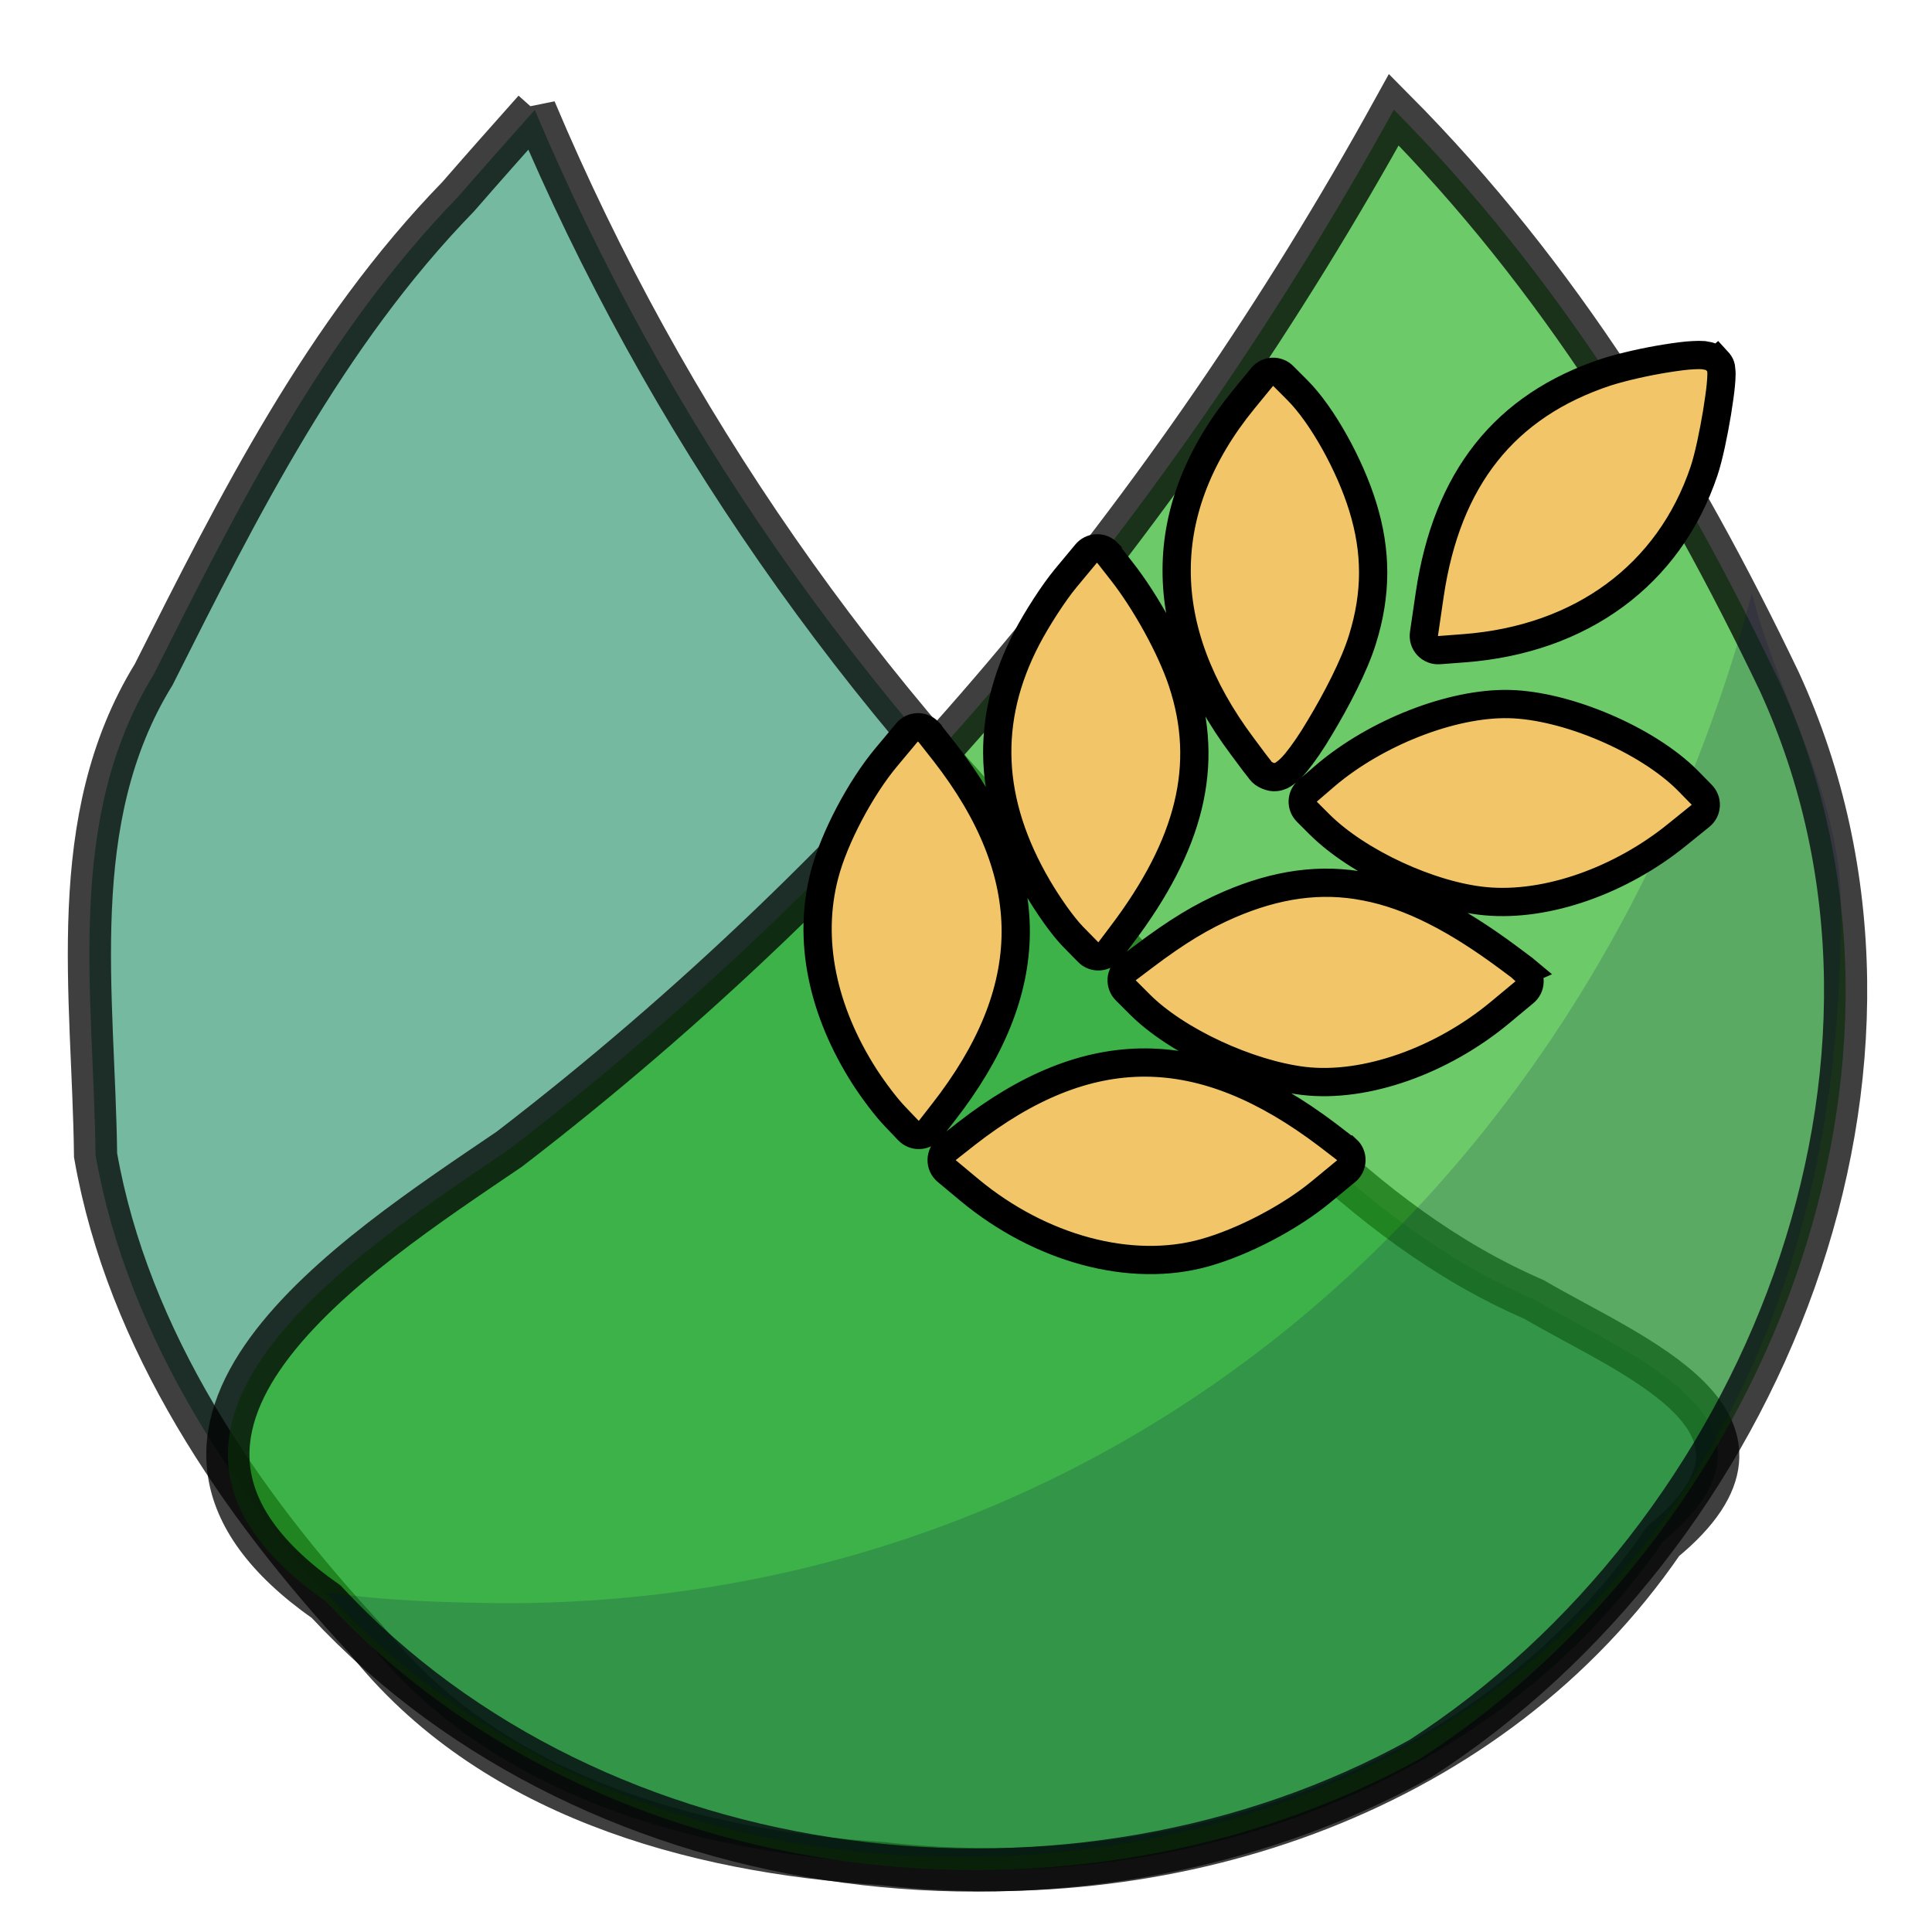
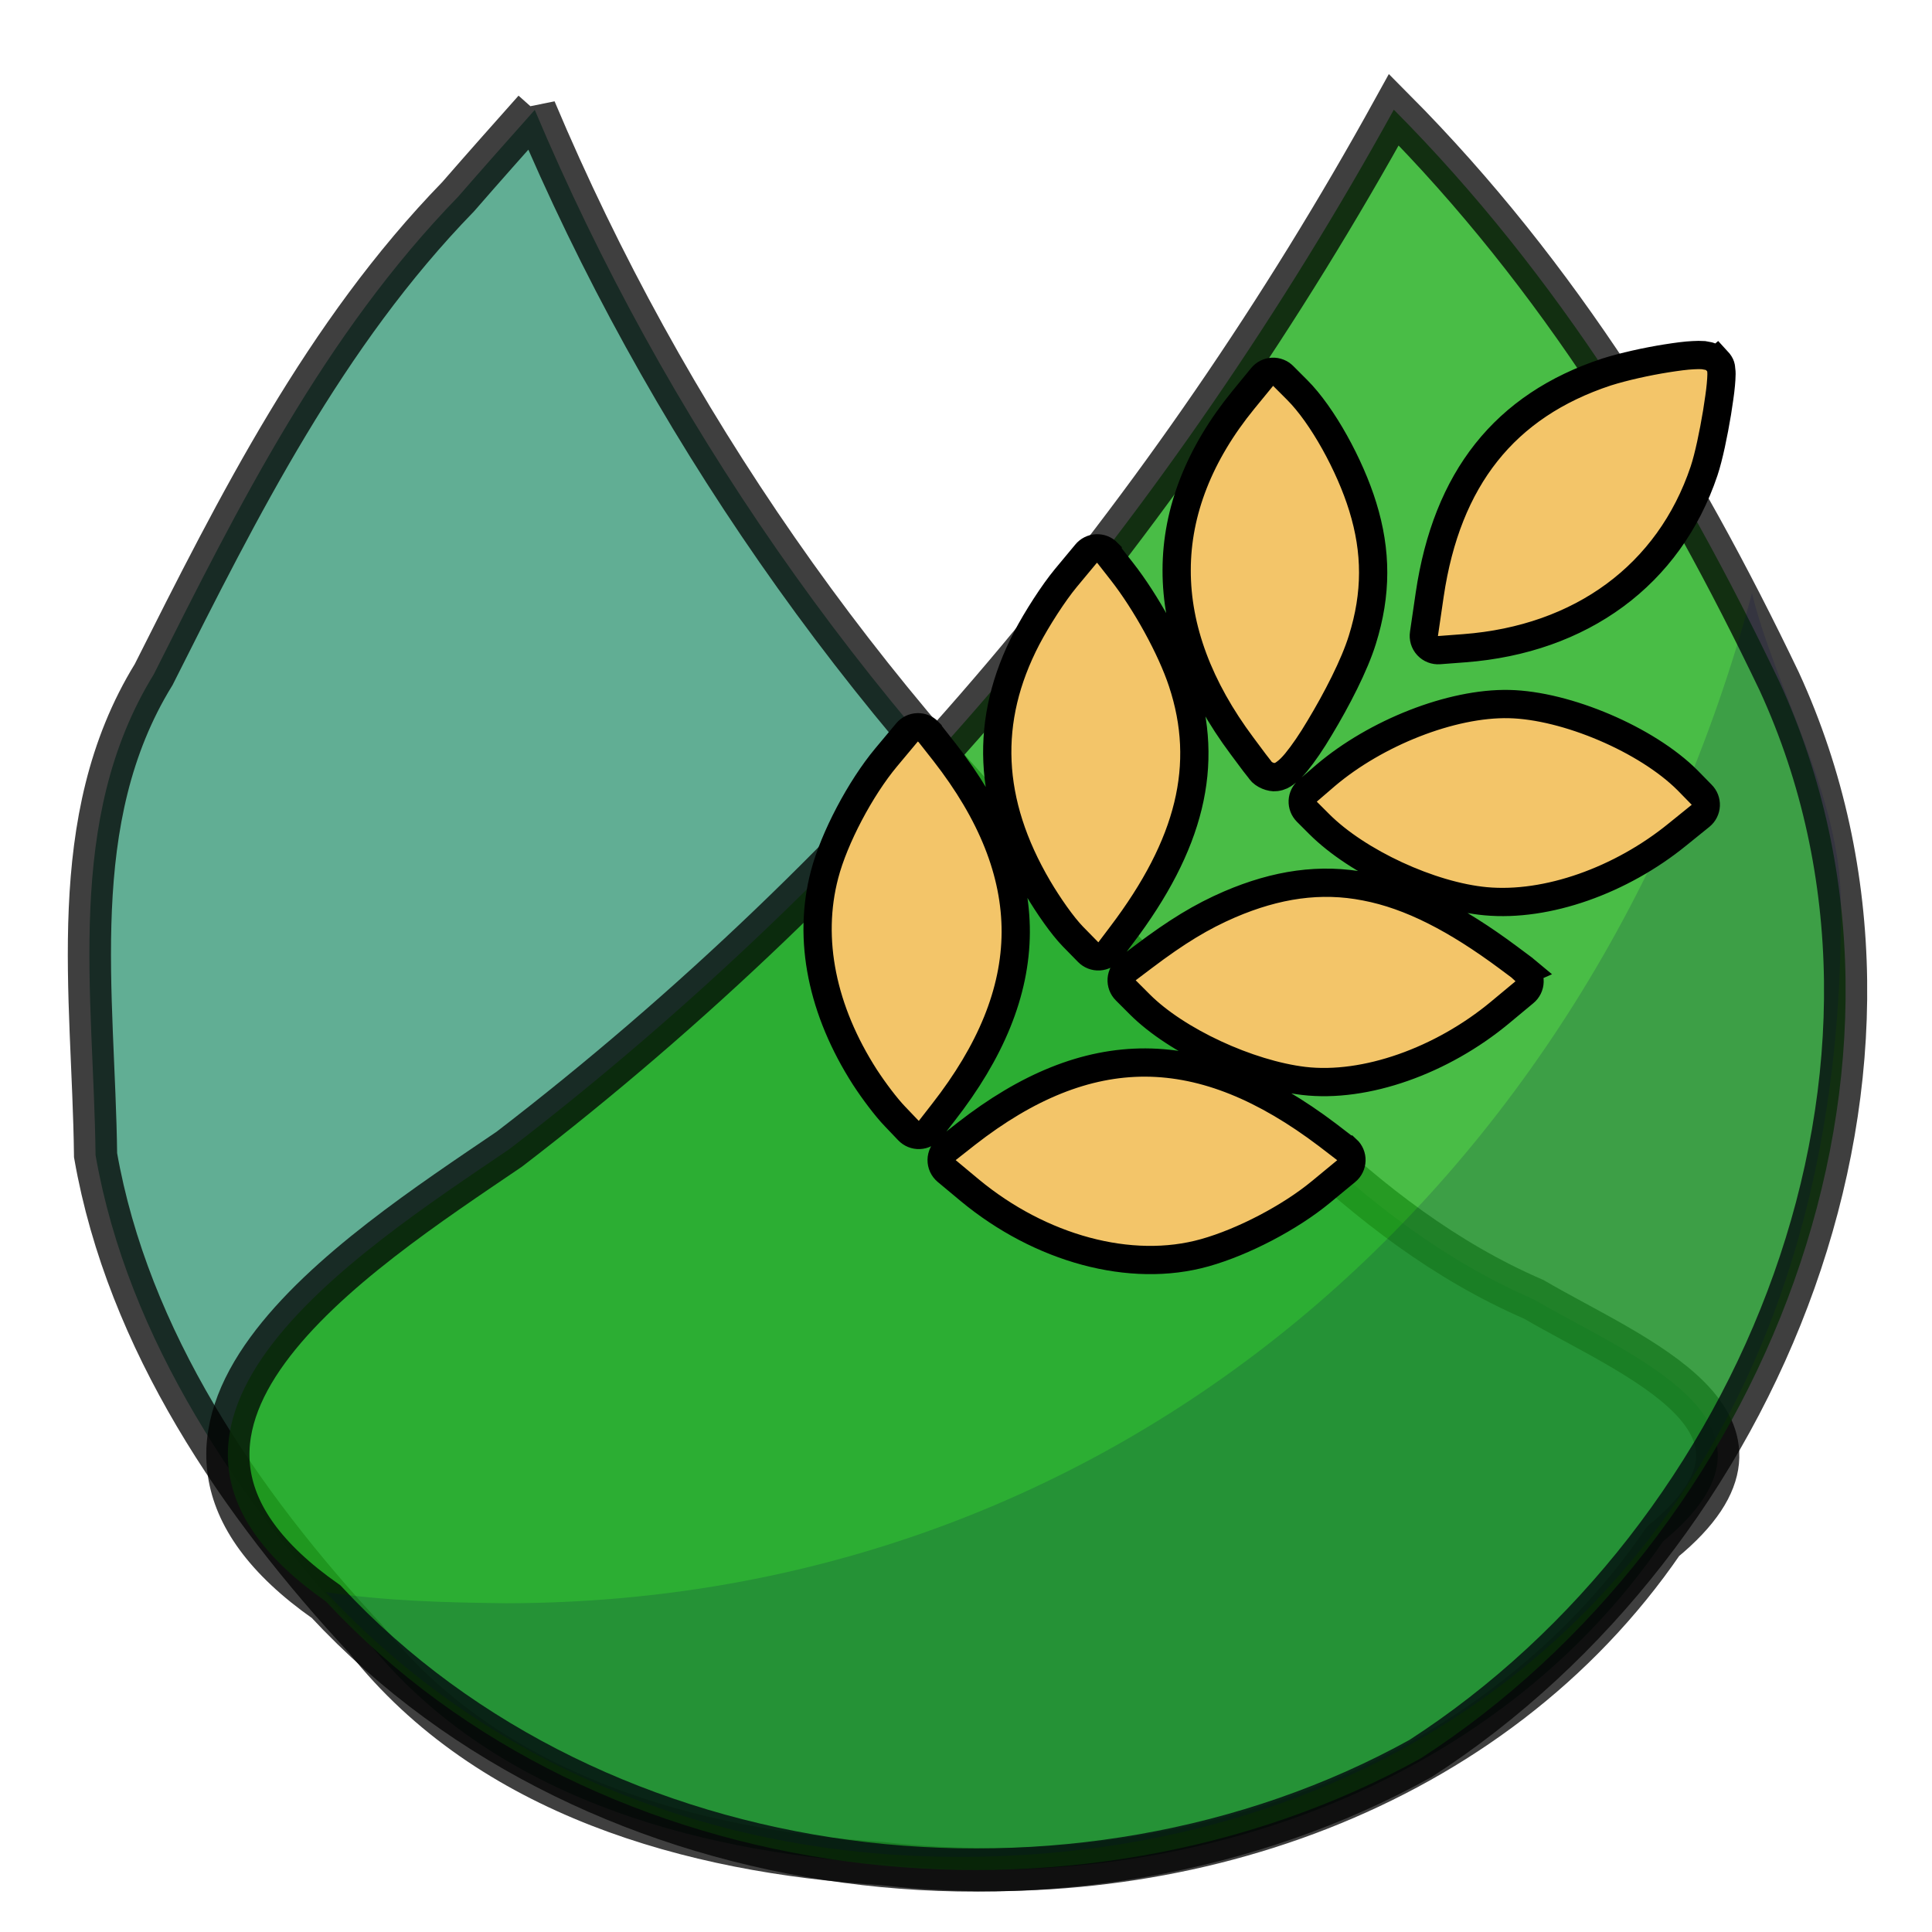
<svg xmlns="http://www.w3.org/2000/svg" width="23" height="23" viewBox="0 0 6.085 6.085" version="1.1" id="svg8">
  <defs id="defs2" />
  <g id="layer1" transform="translate(0,-290.9145)">
-     <path style="opacity:1;vector-effect:none;fill:#2f9572;fill-opacity:0.663;fill-rule:evenodd;stroke:#000000;stroke-width:0.136;stroke-linecap:butt;stroke-linejoin:miter;stroke-miterlimit:4;stroke-dasharray:none;stroke-dashoffset:0;stroke-opacity:0.753" d="m 1.684,291.26 c 0.411,0.976 1.027,1.858 1.794,2.587 0.41,0.429 0.794,0.918 1.353,1.16 0.311,0.182 0.86,0.389 0.407,0.762 -0.538,0.785 -1.525,1.121 -2.46,1.015 -0.6,-0.038 -1.237,-0.216 -1.626,-0.707 -0.397,-0.427 -0.749,-0.942 -0.851,-1.524 -0.006,-0.508 -0.099,-1.056 0.183,-1.514 0.268,-0.533 0.538,-1.072 0.959,-1.505 0.08,-0.092 0.16,-0.182 0.241,-0.273 z" id="path2133" />
-     <path style="opacity:1;vector-effect:none;fill:#22af1e;fill-opacity:0.663;fill-rule:evenodd;stroke:#000000;stroke-width:0.136;stroke-linecap:butt;stroke-linejoin:miter;stroke-miterlimit:4;stroke-dasharray:none;stroke-dashoffset:0;stroke-opacity:0.753;font-variant-east_asian:normal" d="m 4.39,291.26 c -0.698,1.265 -1.64,2.394 -2.786,3.274 -0.487,0.331 -1.351,0.883 -0.577,1.425 0.859,0.923 2.363,1.094 3.447,0.494 1.078,-0.695 1.684,-2.186 1.13,-3.392 -0.316,-0.66 -0.695,-1.279 -1.214,-1.801 z" id="path2135" />
+     <path style="opacity:1;vector-effect:none;fill:#2f9572;fill-opacity:0.754;fill-rule:evenodd;stroke:#000000;stroke-width:0.136;stroke-linecap:butt;stroke-linejoin:miter;stroke-miterlimit:4;stroke-dasharray:none;stroke-dashoffset:0;stroke-opacity:0.753" d="m 1.684,291.26 c 0.411,0.976 1.027,1.858 1.794,2.587 0.41,0.429 0.794,0.918 1.353,1.16 0.311,0.182 0.86,0.389 0.407,0.762 -0.538,0.785 -1.525,1.121 -2.46,1.015 -0.6,-0.038 -1.237,-0.216 -1.626,-0.707 -0.397,-0.427 -0.749,-0.942 -0.851,-1.524 -0.006,-0.508 -0.099,-1.056 0.183,-1.514 0.268,-0.533 0.538,-1.072 0.959,-1.505 0.08,-0.092 0.16,-0.182 0.241,-0.273 z" id="path2133" />
+     <path style="opacity:1;vector-effect:none;fill:#22af1e;fill-opacity:0.817;fill-rule:evenodd;stroke:#000000;stroke-width:0.136;stroke-linecap:butt;stroke-linejoin:miter;stroke-miterlimit:4;stroke-dasharray:none;stroke-dashoffset:0;stroke-opacity:0.753;font-variant-east_asian:normal" d="m 4.39,291.26 c -0.698,1.265 -1.64,2.394 -2.786,3.274 -0.487,0.331 -1.351,0.883 -0.577,1.425 0.859,0.923 2.363,1.094 3.447,0.494 1.078,-0.695 1.684,-2.186 1.13,-3.392 -0.316,-0.66 -0.695,-1.279 -1.214,-1.801 z" id="path2135" />
    <path style="color:#000000;clip-rule:nonzero;display:inline;overflow:visible;visibility:visible;opacity:1;isolation:auto;mix-blend-mode:normal;color-interpolation:sRGB;color-interpolation-filters:linearRGB;solid-color:#000000;solid-opacity:1;vector-effect:none;fill:#000046;fill-opacity:0.163;fill-rule:evenodd;stroke:none;stroke-width:0.611;stroke-linecap:round;stroke-linejoin:round;stroke-miterlimit:4;stroke-dasharray:none;stroke-dashoffset:0;stroke-opacity:0.753;marker:none;color-rendering:auto;image-rendering:auto;shape-rendering:auto;text-rendering:auto;enable-background:accumulate" d="m 5.518,292.783 c -0.504,1.877 -2.014,3.179 -3.923,3.181 -0.19,-0.002 -0.38,-0.007 -0.569,-0.035 0.505,0.543 1.212,0.834 1.996,0.834 1.533,0 2.794,-1.053 2.776,-3.009 -0.003,-0.338 -0.204,-0.663 -0.28,-0.971 z" id="path829" />
    <path style="fill:#f3c569;fill-opacity:1;stroke:#000000;stroke-width:0.089;stroke-miterlimit:4;stroke-dasharray:none;stroke-opacity:1" d="m 5.407,292.051 c -0.011,-0.012 -0.02,-0.013 -0.026,-0.015 -0.006,-0.001 -0.011,-0.002 -0.016,-0.003 -0.01,-6.6e-4 -0.02,-5.7e-4 -0.032,1.4e-4 -0.023,10e-4 -0.052,0.005 -0.084,0.01 -0.063,0.01 -0.135,0.026 -0.189,0.043 -0.321,0.106 -0.503,0.336 -0.557,0.701 l -0.018,0.123 a 0.045,0.045 0 0 0 0.048,0.052 l 0.079,-0.006 c 0.368,-0.028 0.645,-0.231 0.755,-0.558 0.015,-0.045 0.03,-0.118 0.041,-0.184 0.005,-0.033 0.01,-0.064 0.012,-0.088 0.001,-0.012 0.002,-0.023 0.002,-0.033 -7.6e-5,-0.005 -1.31e-4,-0.01 -0.001,-0.015 -10e-4,-0.006 8.77e-4,-0.013 -0.013,-0.028 z m -1.365,0.048 a 0.045,0.045 0 0 0 -0.067,0.003 l -0.059,0.072 c -0.138,0.169 -0.21,0.351 -0.21,0.536 -5.59e-4,0.185 0.07,0.372 0.206,0.554 0.028,0.038 0.056,0.075 0.058,0.077 0.01,0.014 0.034,0.023 0.048,0.021 0.015,-0.002 0.022,-0.007 0.029,-0.012 0.014,-0.01 0.024,-0.021 0.035,-0.034 0.023,-0.028 0.049,-0.066 0.075,-0.11 0.053,-0.088 0.109,-0.196 0.134,-0.277 0.045,-0.144 0.045,-0.277 9.45e-4,-0.419 -0.04,-0.13 -0.127,-0.288 -0.206,-0.367 z m 1.273,1.273 c -0.128,-0.128 -0.381,-0.236 -0.562,-0.24 -0.182,-0.004 -0.42,0.091 -0.577,0.224 l -0.057,0.049 a 0.045,0.045 0 0 0 -0.003,0.066 l 0.039,0.039 c 0.121,0.121 0.351,0.227 0.524,0.243 0.194,0.018 0.427,-0.066 0.604,-0.21 l 0.073,-0.059 a 0.045,0.045 0 0 0 0.003,-0.067 z m -0.51,0.599 a 0.045,0.045 0 0 0 -0.004,-0.003 l -0.051,-0.038 a 0.045,0.045 0 0 0 -7.6e-5,-8e-5 c -0.163,-0.121 -0.307,-0.196 -0.449,-0.223 -0.142,-0.028 -0.281,-0.007 -0.428,0.056 -0.088,0.038 -0.166,0.085 -0.273,0.166 l -0.049,0.037 a 0.045,0.045 0 0 0 -0.005,0.068 l 0.044,0.044 c 0.116,0.116 0.342,0.22 0.516,0.241 0.195,0.023 0.436,-0.064 0.618,-0.215 l 0.077,-0.064 a 0.045,0.045 0 0 0 0.002,-0.068 z m -1.317,-1.316 a 0.045,0.045 0 0 0 -0.067,0.003 l -0.064,0.077 c -0.039,0.047 -0.091,0.128 -0.123,0.189 -0.135,0.259 -0.123,0.518 0.035,0.787 0.033,0.056 0.077,0.119 0.11,0.153 l 0.048,0.049 a 0.045,0.045 0 0 0 0.068,-0.004 l 0.037,-0.049 c 0.216,-0.285 0.279,-0.536 0.192,-0.798 -0.035,-0.106 -0.115,-0.251 -0.19,-0.347 l -7.4e-5,-7e-5 -0.043,-0.055 a 0.045,0.045 0 0 0 -0.003,-0.003 z m 0.753,1.88 a 0.045,0.045 0 0 0 -0.004,-0.003 l -0.056,-0.043 c -0.197,-0.149 -0.384,-0.227 -0.573,-0.228 -0.189,-6.7e-4 -0.374,0.076 -0.564,0.224 l -0.061,0.048 a 0.045,0.045 0 0 0 -0.001,0.07 l 0.072,0.06 c 0.222,0.184 0.507,0.263 0.741,0.197 0.121,-0.034 0.268,-0.111 0.365,-0.191 l 0.08,-0.066 a 0.045,0.045 0 0 0 0.002,-0.068 z m -1.317,-1.316 a 0.045,0.045 0 0 0 -0.067,0.002 l -0.066,0.079 c -0.081,0.097 -0.164,0.254 -0.194,0.369 -0.054,0.205 -0.007,0.429 0.127,0.638 0.028,0.043 0.067,0.095 0.095,0.124 a 0.045,0.045 0 0 0 7.4e-5,8e-5 l 0.042,0.044 a 0.045,0.045 0 0 0 0.068,-0.003 l 0.042,-0.054 7.7e-5,-9e-5 c 0.149,-0.191 0.227,-0.378 0.228,-0.567 6.75e-4,-0.189 -0.076,-0.377 -0.224,-0.567 l -0.048,-0.061 a 0.045,0.045 0 0 0 -0.003,-0.003 z" id="path2855" />
  </g>
</svg>
